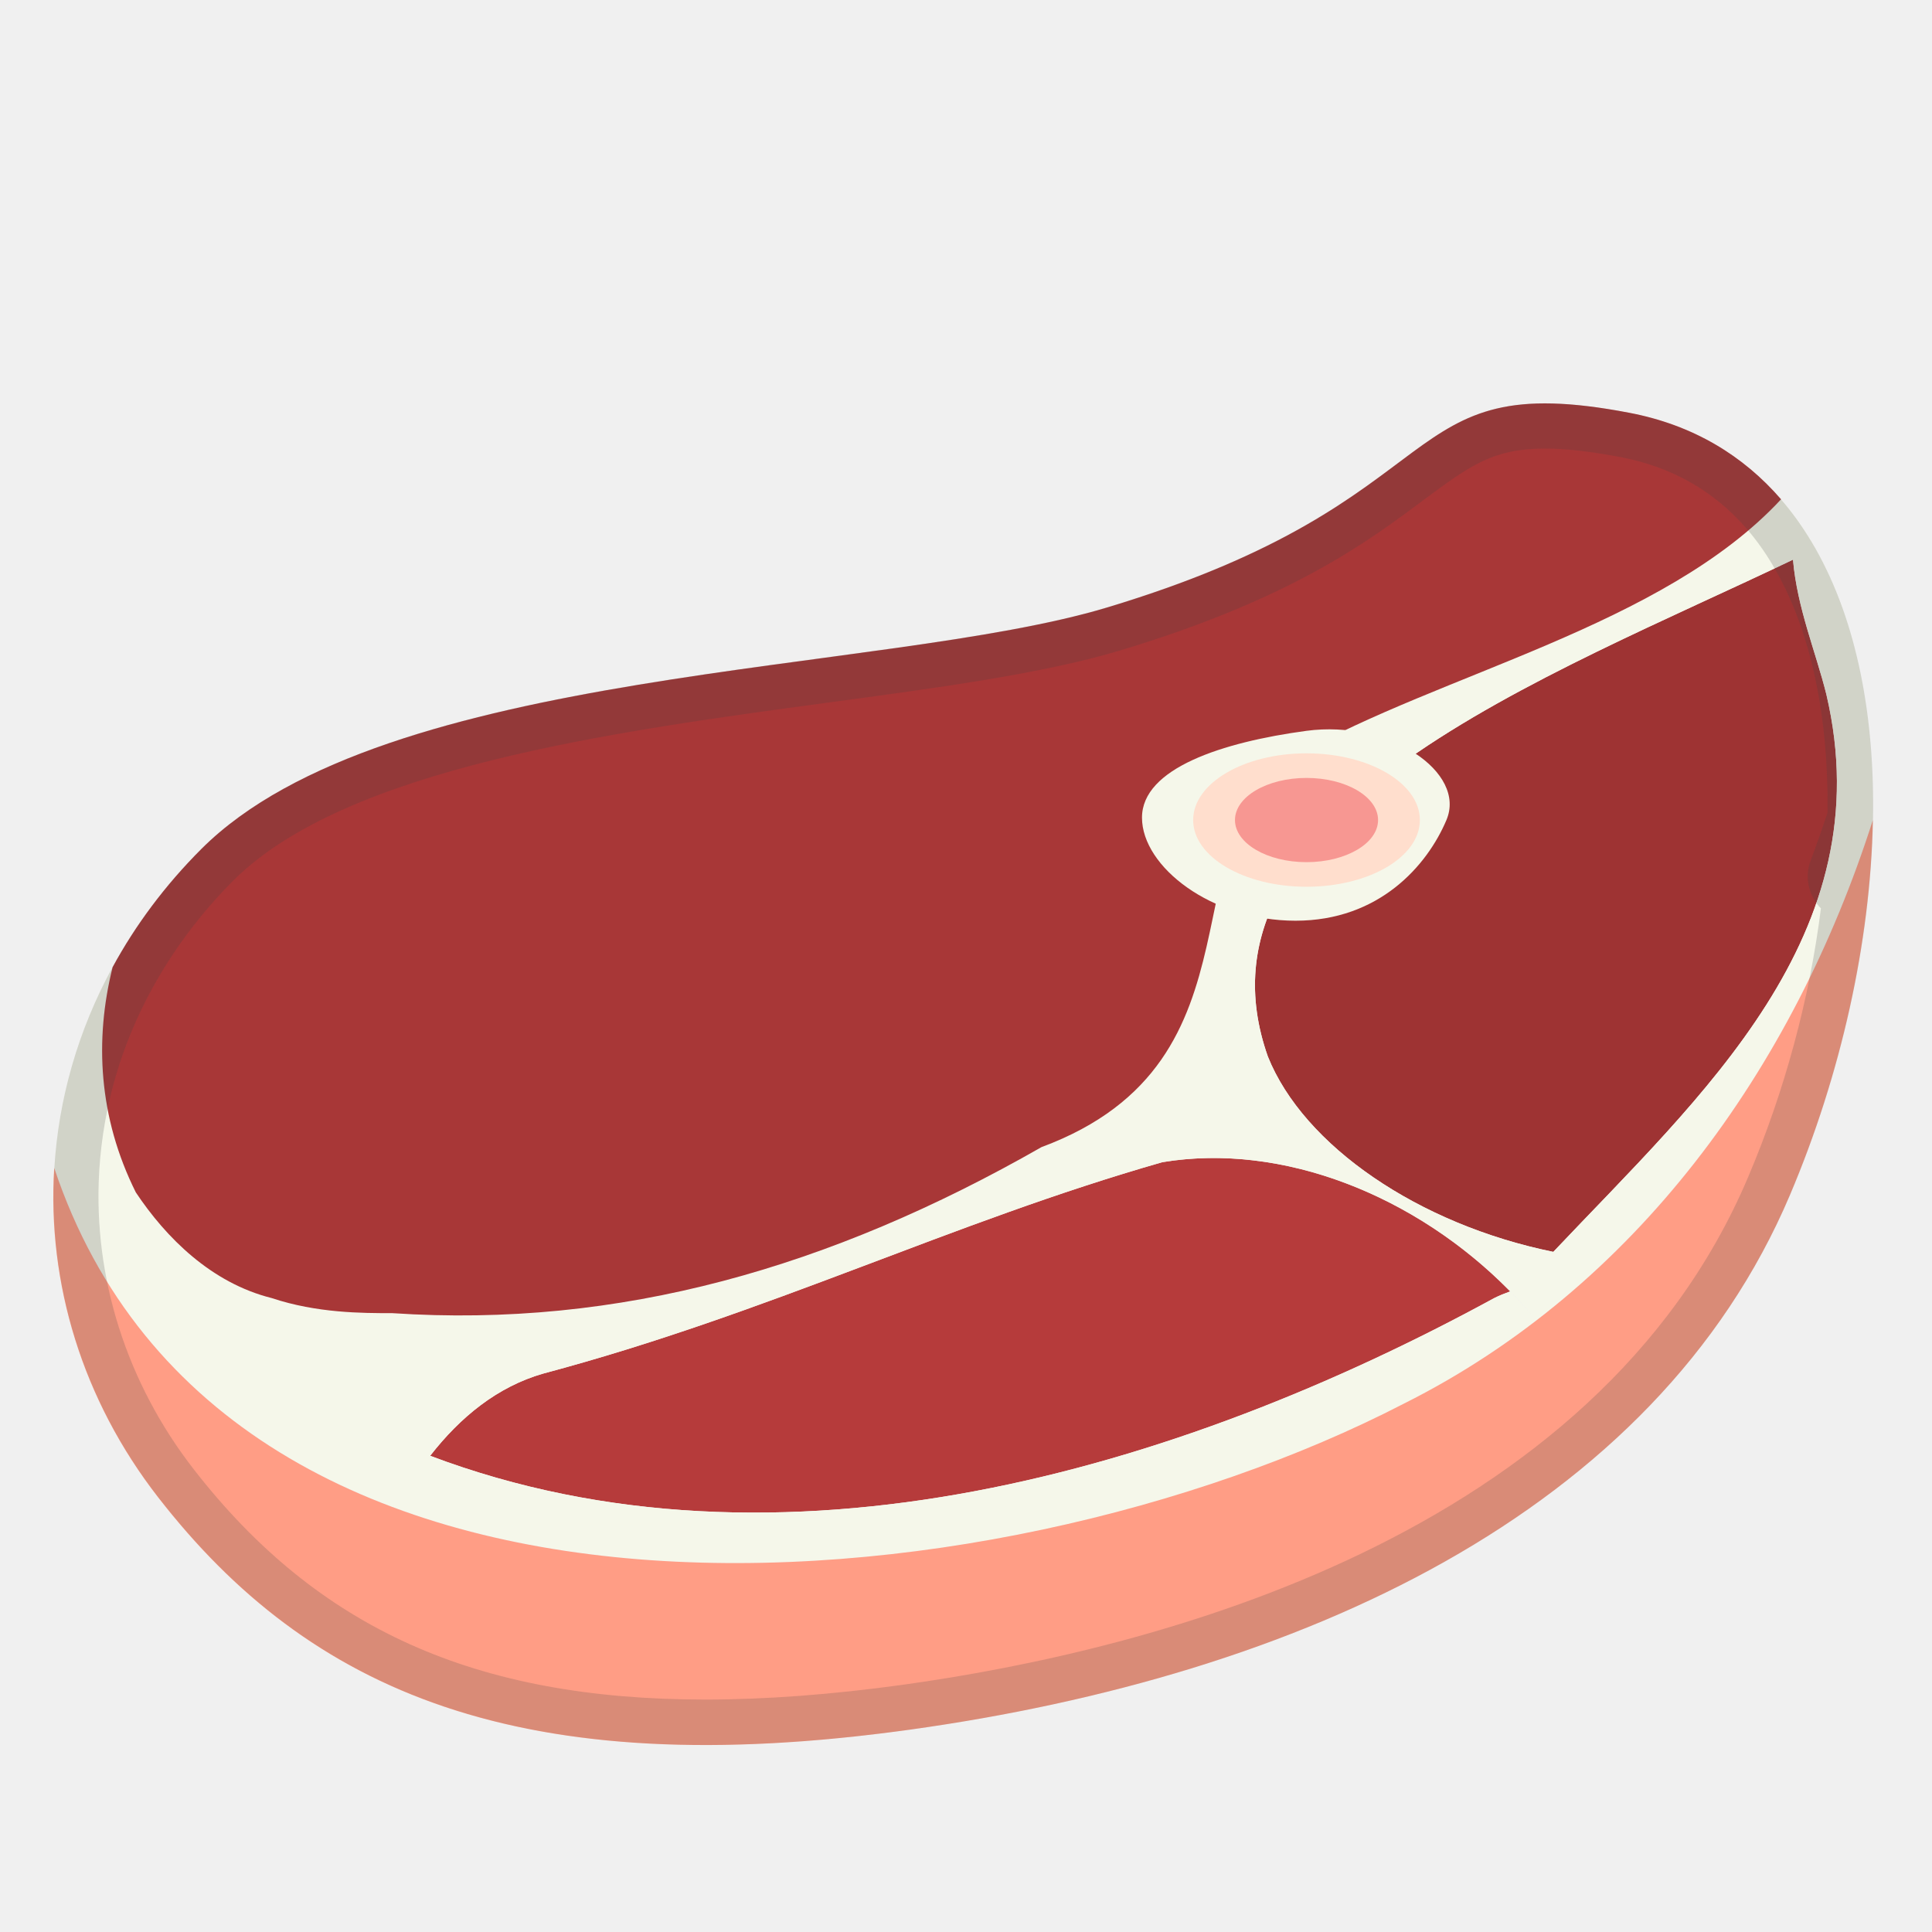
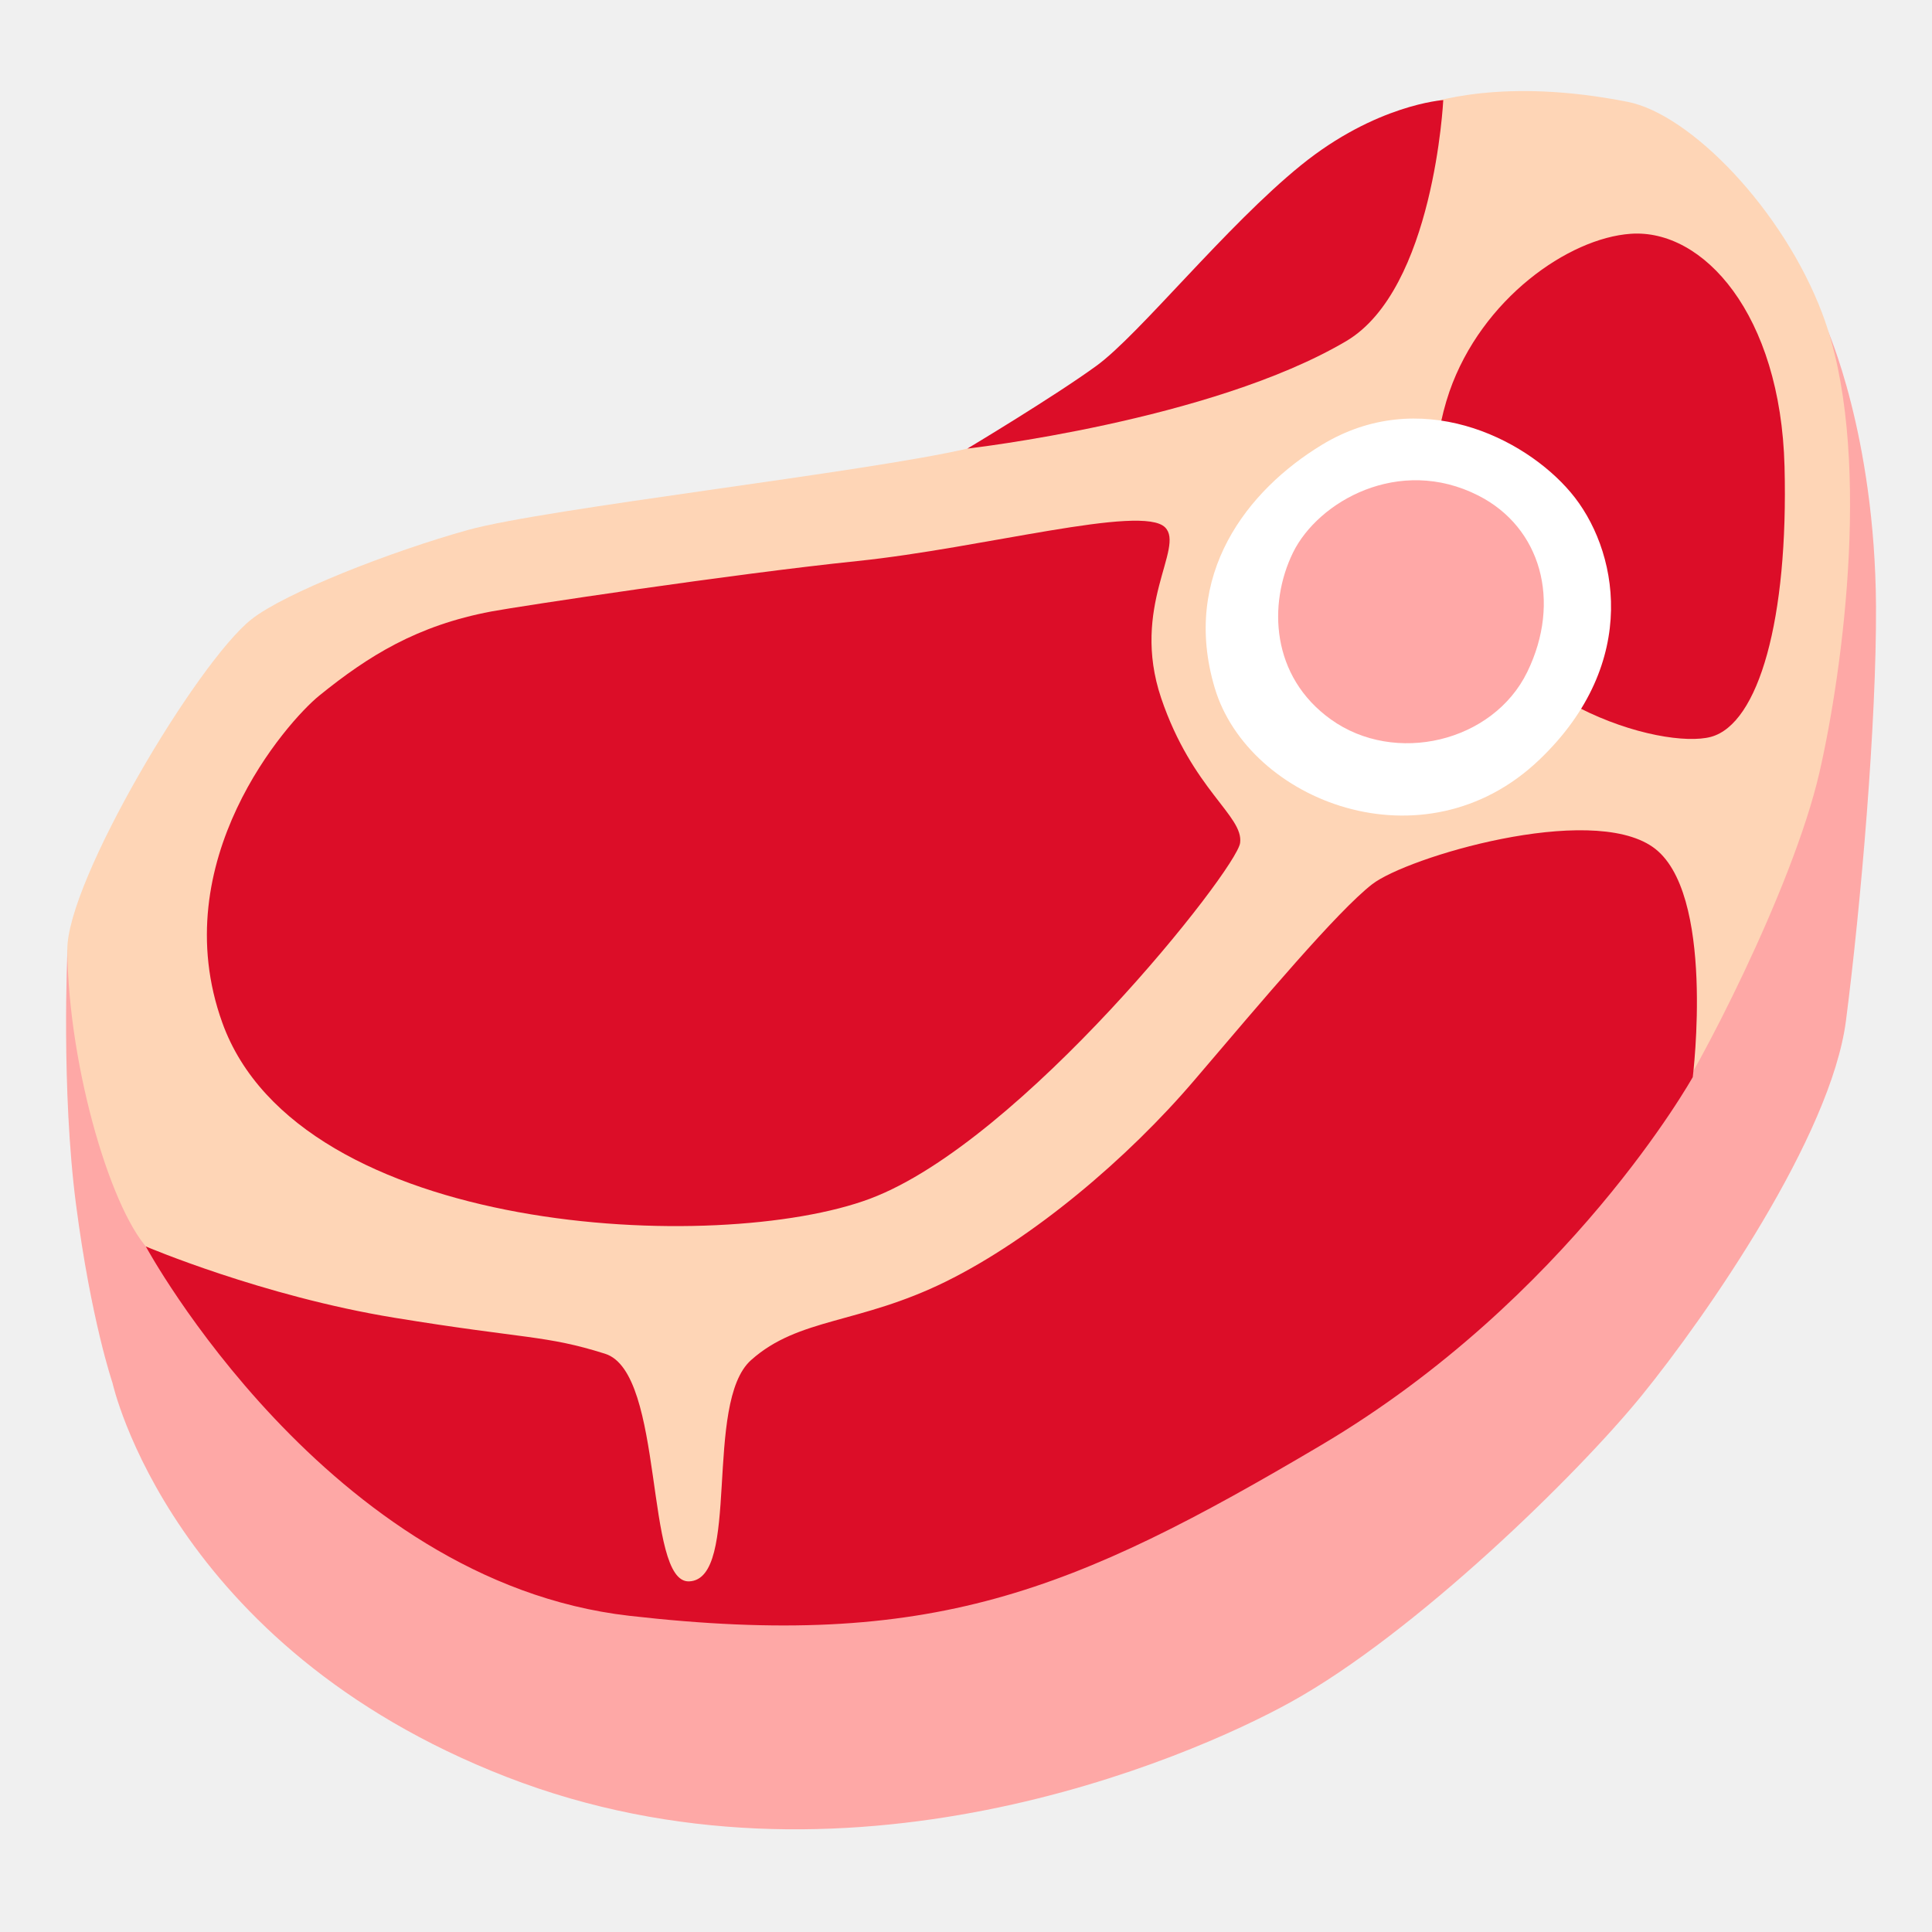
- <svg xmlns="http://www.w3.org/2000/svg" width="128" height="128">
-   <linearGradient id="a" gradientUnits="userSpaceOnUse" x1="28.503" x2="100.05" y1="88.467" y2="88.467">
-     <stop offset="0" stop-color="#b63b3b" />
-   </linearGradient>
-   <path d="M77 77c-14 4-26 10-41 14-3.04.87-5.51 2.89-7.5 5.45 23.19 8.76 49.56.97 70.5-10.45.34-.17.69-.31 1.05-.44C93.83 79.22 84.98 75.67 77 77z" fill="url(#a)" />
-   <linearGradient id="b" gradientUnits="userSpaceOnUse" x1="83.145" x2="121.7" y1="60.009" y2="60.009">
-     <stop offset="0" stop-color="#9e3333" />
-   </linearGradient>
-   <path d="M121 46c-.71-2.85-1.93-5.71-2.21-8.92C102.65 44.82 78.27 53.76 84 70c2.37 5.91 9.98 11.12 18.91 12.94 9.77-10.34 21.84-21 18.09-36.94z" fill="url(#b)" />
-   <path d="M120.29 36.35c-.67-1.18-1.43-2.28-2.29-3.27C110.19 41.5 95.4 44.63 86 50c-9 5-7 19-17 26-14 8-28 12-43 11-2 0-5 0-8-1-4-1-7-4-9-7-2.48-4.97-2.74-10.11-1.54-14.93-2.3 4.21-3.58 8.74-3.86 13.3 3.86 11.56 12.22 18.7 22.64 22.55C46.6 107.44 74.88 102.38 93 93c3.14-1.57 6.06-3.44 8.79-5.53-.55-.66-1.14-1.29-1.74-1.91-.36.13-.71.27-1.05.44-20.94 11.42-47.31 19.21-70.5 10.45 1.99-2.56 4.45-4.58 7.5-5.45 15-4 27-10 41-14 8.75-1.46 18.56 2.94 24.79 10.47 1.62-1.24 3.15-2.58 4.62-3.99 8.18-7.82 14.11-18 17.67-29.15.13-6.84-1.06-13.14-3.79-17.98zm-17.38 46.59zm0 0C93.98 81.12 86.37 75.91 84 70c-5.73-16.24 18.65-25.18 34.79-32.92.28 3.22 1.5 6.07 2.21 8.92 3.75 15.94-8.32 26.6-18.09 36.94z" fill="#f5f7ea" />
-   <linearGradient id="c" gradientUnits="userSpaceOnUse" x1="6.766" x2="118.001" y1="56.937" y2="56.937">
-     <stop offset="0" stop-color="#a83737" />
-   </linearGradient>
-   <path d="M118 33.08c-2.5-2.89-5.81-4.92-10.04-5.73-15.97-3.06-10.87 5.77-34.65 12.91-14.86 4.46-47.79 3.82-59.97 15.99-2.41 2.41-4.37 5.05-5.88 7.83C6.26 68.89 6.52 74.03 9 79c2 3 5 6 9 7 3 1 6 1 8 1 15 1 29-3 43-11 15.5-5.75 8-21 17-26 9.4-5.37 24.19-8.5 32-16.92z" fill="url(#c)" />
-   <linearGradient id="d" gradientUnits="userSpaceOnUse" x1="63.809" x2="63.809" y1="87" y2="115.79">
-     <stop offset="0" stop-color="#ff9d85" />
-   </linearGradient>
-   <path d="M93 93c-27.4 14.17-78 18.52-89.41-15.62-.47 7.63 1.86 15.36 6.89 21.83 10.02 12.89 23.99 18.97 49.76 15.39 25.78-3.58 49.4-14.32 58.35-35.44 3.37-7.95 5.34-16.75 5.49-24.82C118.8 70.86 108.33 85.33 93 93z" fill="url(#d)" />
-   <path d="M95.83 54.33c-1.27 3.01-4.45 6.67-10 6.67s-10.17-3.57-10.17-6.83c0-3.27 5.33-5 10.89-5.75 5.51-.74 10.62 2.75 9.28 5.91z" fill="#f5f7ea" />
-   <ellipse cx="86.56" cy="54.33" rx="7.51" ry="4.42" fill="#ffdecd" />
-   <radialGradient id="e" cx="86.558" cy="54.334" gradientUnits="userSpaceOnUse" r="3.892">
-     <stop offset="0" stop-color="#f79792" />
-   </radialGradient>
-   <ellipse cx="86.56" cy="54.33" rx="4.74" ry="2.79" fill="url(#e)" />
-   <path d="M102.36 29.72c1.39 0 3.03.19 5.03.57 3.36.64 6.17 2.24 8.34 4.75.7.81 1.36 1.75 1.94 2.79 2.3 4.06 3.48 9.59 3.41 16.01-.32.96-.68 2-1.12 3.17-.43 1.13-.12 2.36.68 3.17-.74 5.93-2.39 12.08-4.82 17.8-10.13 23.91-39.44 31.34-56 33.64-4.71.65-9.11.98-13.09.98-15.24 0-25.69-4.7-33.89-15.25-4.44-5.71-6.67-12.7-6.27-19.69 0-.05.01-.11.01-.17.27-4.19 1.44-8.23 3.5-11.99 1.42-2.59 3.22-5 5.37-7.15 7.49-7.49 25.15-9.87 39.33-11.79 7.36-.99 14.31-1.93 19.38-3.45 11.39-3.42 16.49-7.24 20.22-10.03 3.02-2.23 4.53-3.36 7.98-3.36m0-3c-9.51 0-8.6 7.39-29.05 13.53-14.86 4.46-47.79 3.82-59.97 15.99-2.41 2.41-4.37 5.05-5.88 7.83-2.3 4.21-3.58 8.74-3.86 13.3v0C3.13 85 5.46 92.73 10.49 99.2c8.11 10.43 18.81 16.41 36.26 16.41 4.11 0 8.59-.33 13.5-1.01 25.78-3.58 49.4-14.32 58.35-35.44 3.37-7.95 5.34-16.75 5.49-24.82l-.09.29c-.38 1.16-.79 2.31-1.21 3.44.43-1.14.84-2.28 1.21-3.44l.09-.29c.13-6.84-1.06-13.14-3.8-17.98-.67-1.18-1.43-2.28-2.29-3.27-2.5-2.89-5.81-4.92-10.04-5.73-2.23-.44-4.05-.64-5.6-.64zm21.72 27.61z" fill="#424242" opacity=".2" />
+ <svg xmlns="http://www.w3.org/2000/svg" version="1.1" id="Layer_2" x="0px" y="0px" viewBox="0 0 128 128" style="enable-background:new 0 0 128 128;" xml:space="preserve">
+   <defs id="defs7700" />
+   <path style="fill:#FEA8A6;" d="M121.03,21.75L4.47,62.94c0,0-0.43,9.23,0.57,16.89s2.41,11.78,2.41,11.78s3.83,17.46,26.12,26.12  s45.1-1.17,51.96-4.97c8.24-4.56,19-15.08,23.26-20.33c4.26-5.25,12.52-17.14,13.51-24.81c0.99-7.67,2.03-19.79,1.99-27.46  C124.22,28.8,121.03,21.75,121.03,21.75z" id="path7677" />
+   <path style="fill:#FED5B6;" d="M64.09,29.72c-6.67,1.56-27.97,3.97-33.08,5.39c-5.11,1.42-12.15,4.18-14.35,5.92  c-3.6,2.85-12.25,17.36-12.2,21.91c0.08,7.91,3.02,17.68,5.58,20.04c1.86,1.72,16.29,22.54,35.88,22.68  c19.59,0.14,62.75-29.39,64.59-31.94c1.85-2.56,8.25-14.8,10.03-22.53c1.57-6.83,3.56-21.51,0.19-30.42  c-2.59-6.86-8.71-13.19-12.88-14.02C99.6,5.12,94.9,6.72,93.62,7.15c-1.28,0.43-3.47,13.74-8.94,15.76  C76.59,25.89,64.09,29.72,64.09,29.72z" id="path7679" />
+   <path style="fill:#DC0D28;" d="M89.19,22.6c5.82-3.44,6.43-15.97,6.43-15.97s-4.46,0.29-9.43,4.32S75.48,22.17,72.65,24.23  c-2.83,2.06-8.56,5.49-8.56,5.49S80.22,27.89,89.19,22.6z" id="path7681" />
+   <path style="fill:#DC0D28;" d="M95.96,37.25c3.07,9.44,14.22,12.42,17.39,11.57c3.17-0.86,5.14-7.8,4.88-17.91  s-5.4-15.77-10.2-15.42c-4.11,0.29-9.86,4.31-12,10.45C94.85,29.39,94.7,33.37,95.96,37.25z" id="path7683" />
+   <path style="fill:#DC0D28;" d="M77.19,34.94c1.33,1.33-2.31,5.23-0.26,11.31c2.06,6.08,5.48,7.8,5.23,9.6S67.68,75.64,57.66,79.41  s-37.83,2.51-42.93-11.65c-3.86-10.71,4.29-19.95,6.43-21.68c3.25-2.63,6.47-4.64,11.4-5.57c1.88-0.35,15.94-2.48,24.25-3.34  C65.11,36.31,75.65,33.4,77.19,34.94z" id="path7685" />
+   <path style="fill:#DC0D28;" d="M40.09,89.69c3.98,1.26,2.59,15.21,5.57,15.08c3.45-0.14,0.93-11.84,4.1-14.66  c3.17-2.83,7.16-2.37,12.9-5.2c5.74-2.83,12.05-8.15,16.5-13.38c4.46-5.23,9.43-11.14,11.74-12.94c2.31-1.8,14.4-5.4,18.59-2.48  c4.2,2.91,2.66,15.25,2.66,15.25s-8.18,14.66-24.63,24.39s-25.81,13.59-45.83,11.3S9.66,82.58,9.66,82.58s7.72,3.29,16.45,4.72  S36.13,88.44,40.09,89.69z" id="path7691" />
+   <path style="fill:#FFFFFF;" d="M87.58,29.47c-4.94,3-9.34,8.6-7.1,16.11c2.24,7.51,13.86,12.07,21.51,4.75  c6.78-6.48,5.18-14.04,2.07-17.71C100.97,28.96,94.02,25.56,87.58,29.47z" id="path7693" />
+   <path style="fill:#FFA8A7;" d="M97.94,32.83c-5.24-2.66-10.61,0.38-12.28,3.79c-1.66,3.41-1.45,8.2,2.51,11.04  c4.24,3.05,10.75,1.52,13.02-3.15S102.1,34.94,97.94,32.83z" id="path7695" />
</svg>
